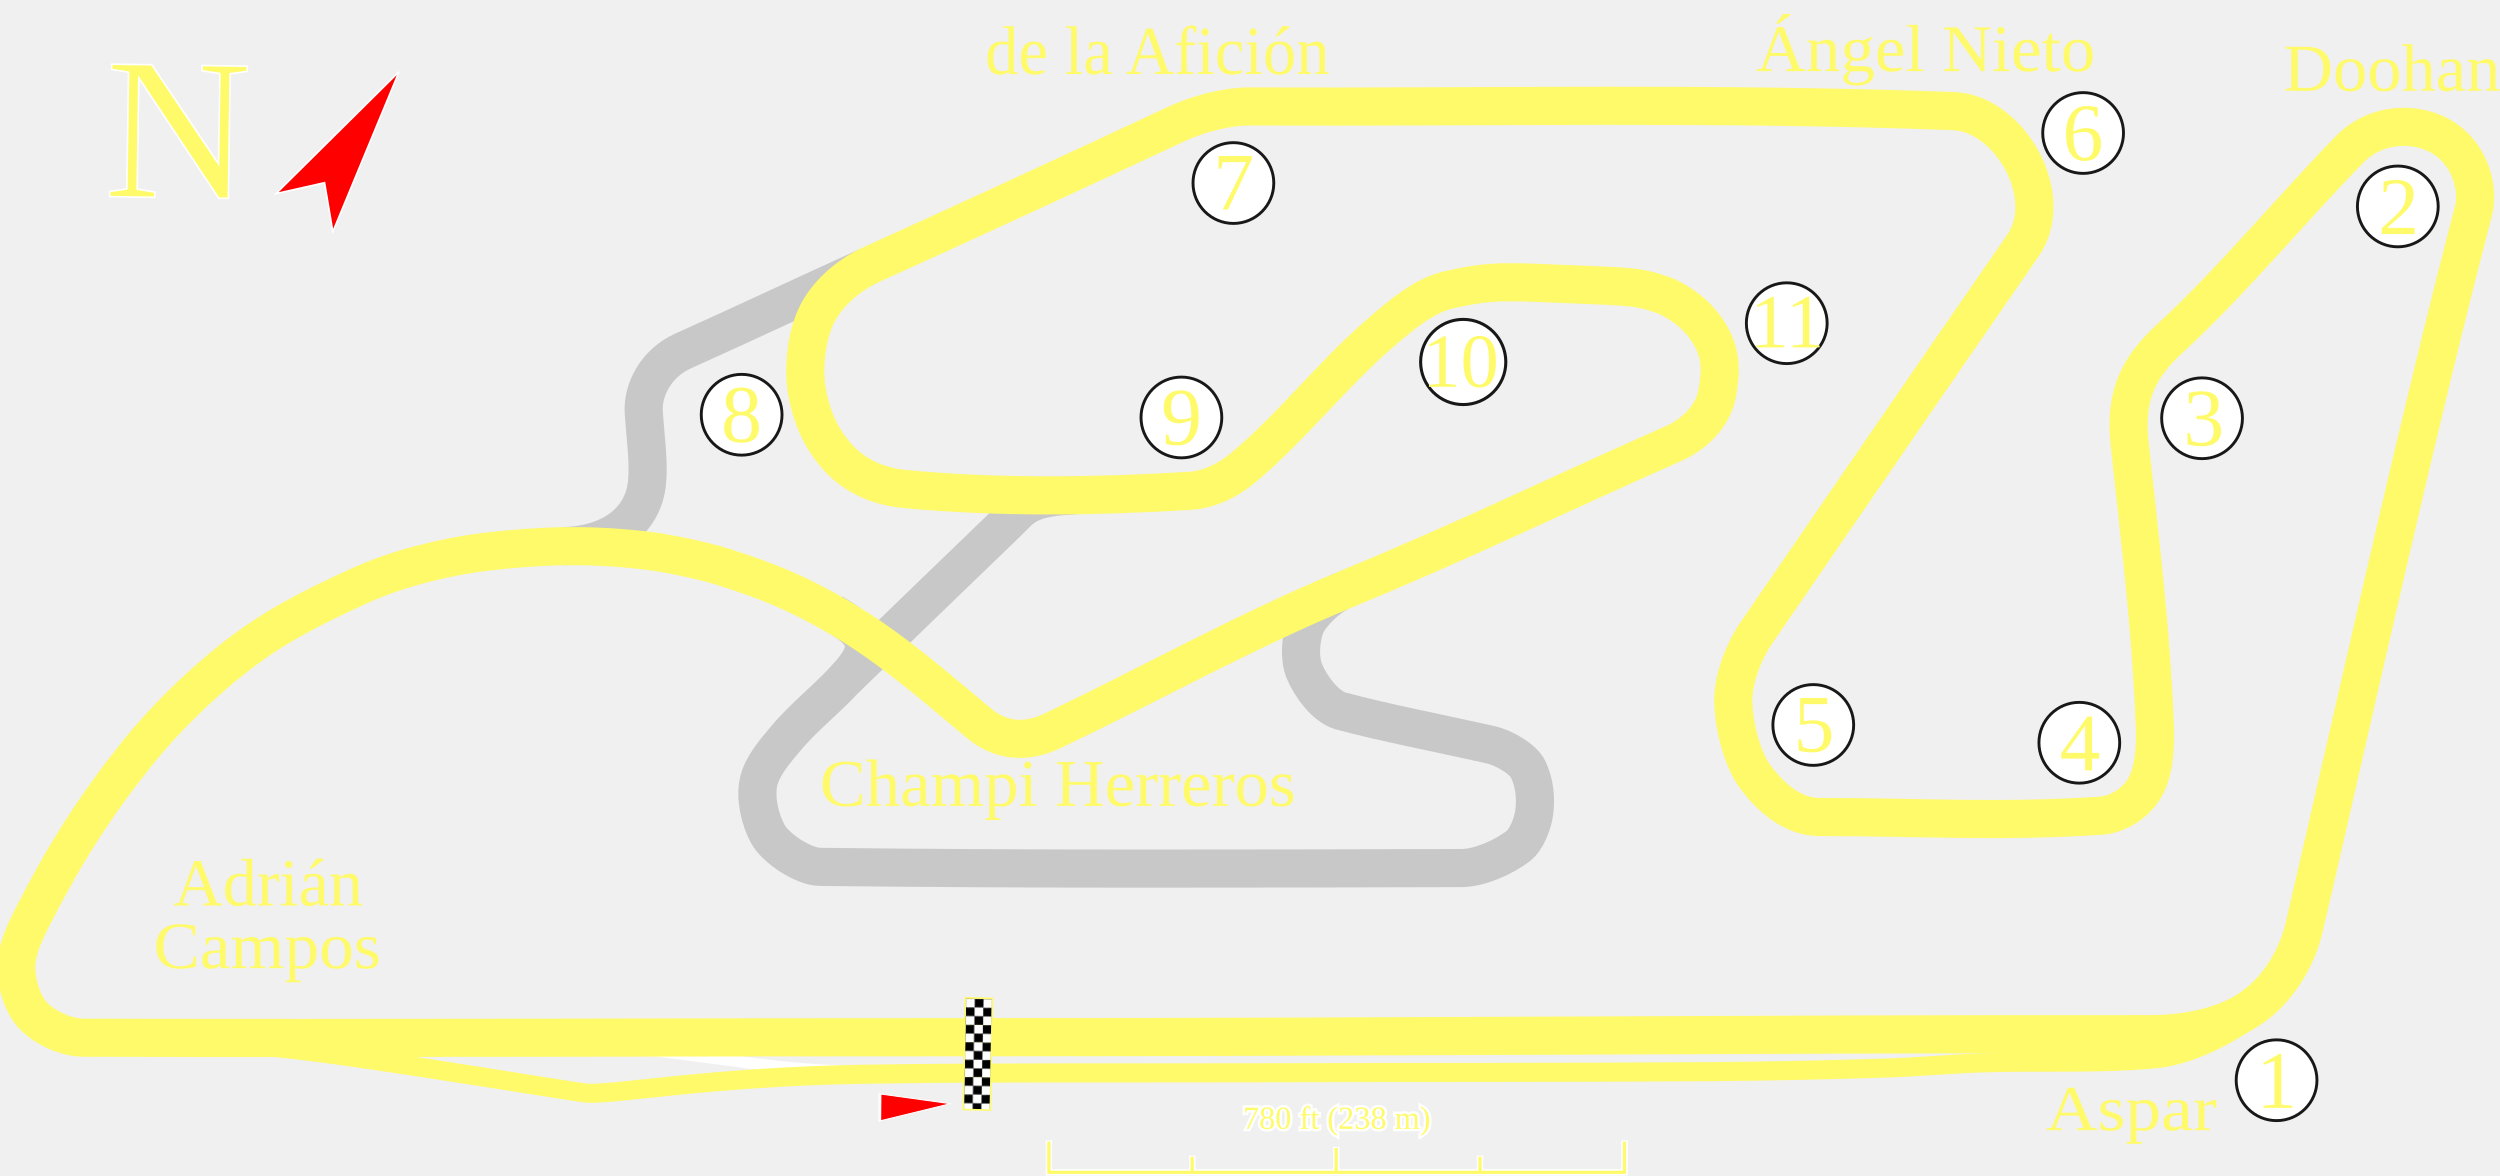
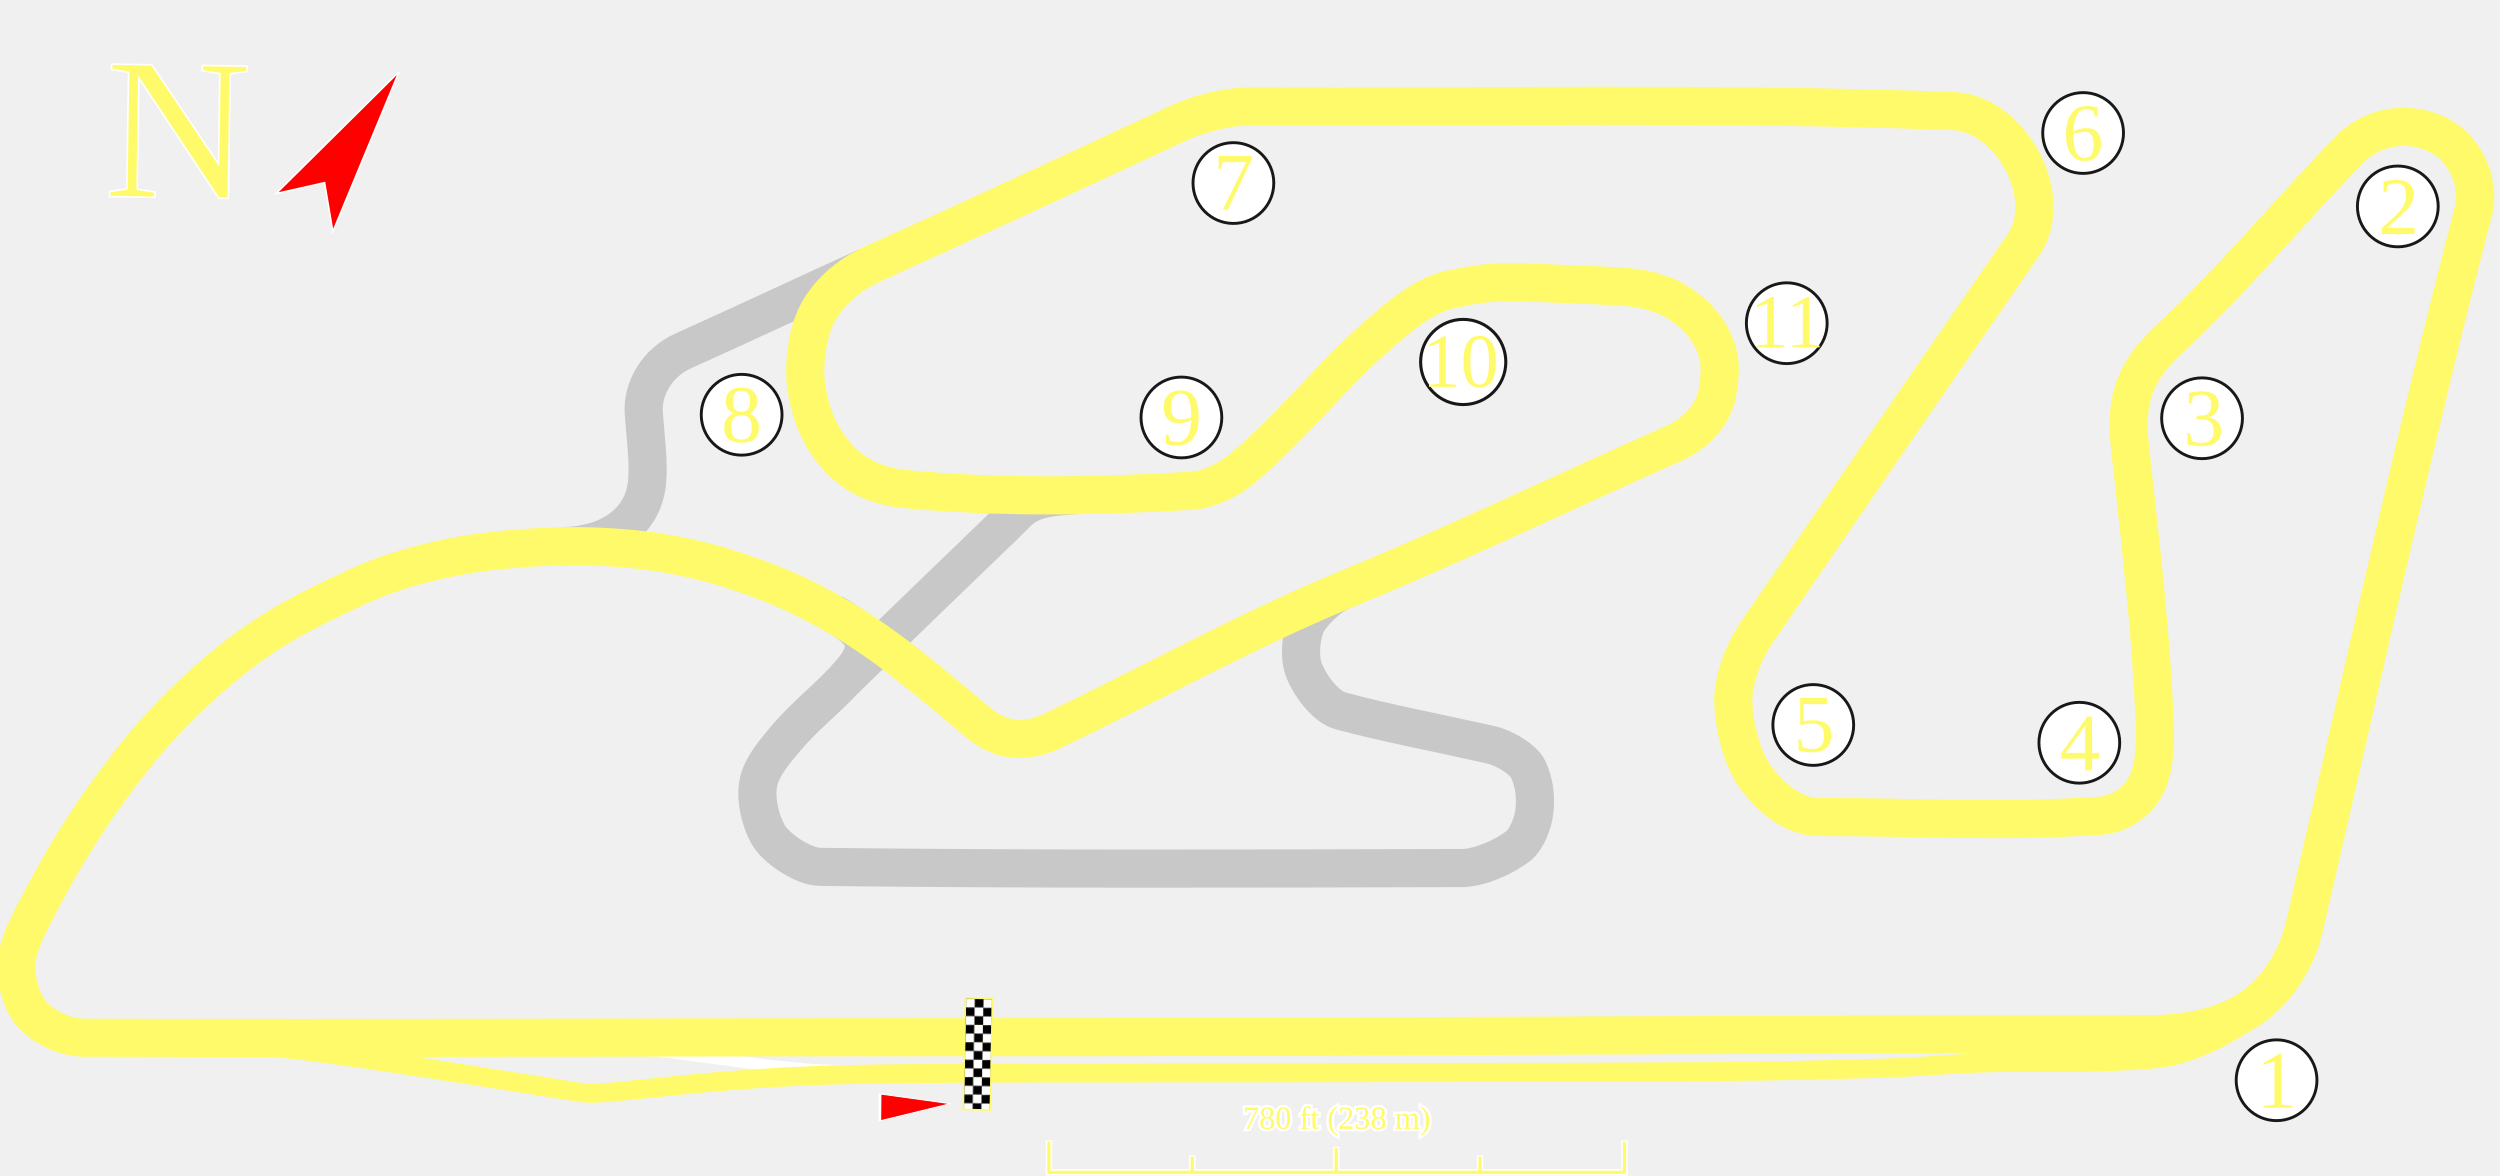
<svg xmlns="http://www.w3.org/2000/svg" xmlns:xlink="http://www.w3.org/1999/xlink" width="1966.237" height="924.569" id="svg2383" version="1.0">
  <defs id="defs2385">
    <clipPath clipPathUnits="userSpaceOnUse" id="clipPath3490-7">
      <rect style="fill:#006a00;fill-opacity:1;fill-rule:nonzero;stroke:none" id="rect3492-1" width="1511.787" height="1003.748" x="683.14" y="104.104" transform="matrix(-0.7183395,0.6956928,-0.6956928,-0.7183395,0,0)" />
    </clipPath>
    <pattern patternUnits="userSpaceOnUse" width="10.794" height="10.774" patternTransform="matrix(-0.5630234,-0.534067,0.534067,-0.5630234,1593.725,910.5704)" id="pattern4256-2">
      <g id="g4248-4" transform="matrix(0.5878912,6.0987118e-3,-6.0987118e-3,0.5878912,-595.3809,-720.7077)">
        <rect style="opacity:1;fill:black;fill-opacity:1;stroke:none;stroke-width:0.5;stroke-linecap:round;stroke-linejoin:round;stroke-miterlimit:4;stroke-dasharray:none;stroke-dashoffset:0;stroke-opacity:1" id="rect4250-5" width="18.173" height="18.096" x="1025.535" y="1215.281" />
        <rect style="opacity:1;fill:white;fill-opacity:1;stroke:none;stroke-width:0.5;stroke-linecap:round;stroke-linejoin:round;stroke-miterlimit:4;stroke-dasharray:none;stroke-dashoffset:0;stroke-opacity:1" id="rect4252-5" width="9.075" height="9.075" x="1025.535" y="1215.281" />
        <rect style="opacity:1;fill:white;fill-opacity:1;stroke:none;stroke-width:0.5;stroke-linecap:round;stroke-linejoin:round;stroke-miterlimit:4;stroke-dasharray:none;stroke-dashoffset:0;stroke-opacity:1" id="rect4254-1" width="9.075" height="9.075" x="1034.641" y="1224.344" />
      </g>
    </pattern>
    <pattern xlink:href="#pattern4256-2" id="pattern4264-8" patternTransform="matrix(-0.7760302,9.7935943e-4,-9.7935943e-4,-0.7760302,-1599.831,380.49)" />
    <clipPath clipPathUnits="userSpaceOnUse" id="clipPath3494-9">
      <rect style="fill:#006a00;fill-opacity:1;fill-rule:nonzero;stroke:none" id="rect3496-48" width="2168.193" height="1468.418" x="-4232.846" y="-2372.13" transform="matrix(-0.9472965,-0.3203582,0.9519016,-0.3064038,0,0)" />
    </clipPath>
    <clipPath clipPathUnits="userSpaceOnUse" id="clipPath9716">
      <path id="path9718" d="M 871.135,932.363 C 1314.876,1345.252 1758.616,1758.14 2202.356,2171.029 2375.779,1984.647 2549.202,1798.266 2722.625,1611.884 2278.885,1198.996 1835.145,786.108 1391.405,373.219 1217.982,559.601 1044.559,745.982 871.135,932.363 Z" style="fill:#6a6a6a;fill-opacity:1;fill-rule:nonzero;stroke:#010101;stroke-width:0.943;stroke-linecap:round;stroke-linejoin:round;stroke-miterlimit:4;stroke-dasharray:none;stroke-dashoffset:0;stroke-opacity:1" />
    </clipPath>
  </defs>
  <g id="layer1" transform="translate(-572.7607,-933.5801)">
    <path id="path3194" d="m 2332.733,1732.948 c -21.191,14.036 -42.467,28.615 -68.219,30.976 -44.941,4.119 -90.835,1.624 -136.224,3.172 -24.642,0.84 -49.225,3.2 -73.867,3.993 -46.278,1.49 -92.59,2.513 -138.895,2.857 -122.336,0.909 -244.686,0.524 -367.028,0.901 -99.802,0.307 -200.608,0.292 -299.404,1.153 -76.453,0.666 -153.942,-20.92 -228.98,-19.927" style="fill:none;stroke:#ffffff;stroke-width:8.902;stroke-linecap:butt;stroke-linejoin:round;stroke-miterlimit:4;stroke-dasharray:none;stroke-opacity:1" />
    <path id="path3186" d="m 1015.708,1363.209 c 0,0 0,0 0,0 37.956,-1.151 62.605,-19.939 65.86,-49.411 1.815,-16.436 -1.297,-37.09 -2.505,-55.763 -1.179,-18.233 10.049,-39.052 30.971,-48.445 54.184,-24.327 93.915,-43.355 144.671,-66.277" style="fill:none;stroke:#ffffff;stroke-width:21.619;stroke-linecap:butt;stroke-linejoin:round;stroke-miterlimit:4;stroke-dasharray:none;stroke-opacity:1" />
    <path id="path3188" d="m 1240.869,1424.281 c 33.333,19.217 67.043,49.156 102.091,78.339 14.148,11.781 33.642,17.202 57.486,5.824 74.694,-35.644 154.252,-78.776 228.269,-110.262" style="fill:none;stroke:#ffffff;stroke-width:21.619;stroke-linecap:butt;stroke-linejoin:round;stroke-miterlimit:4;stroke-dasharray:none;stroke-opacity:1" />
    <path id="path3190" d="m 1419.8,1323.036 c -40.123,1.72 -42.286,9.378 -55.931,22.501 -40.094,38.559 -83.569,80.652 -126.542,122.309" style="fill:none;stroke:#ffffff;stroke-width:21.619;stroke-linecap:butt;stroke-linejoin:round;stroke-miterlimit:4;stroke-dasharray:none;stroke-opacity:1" />
    <path style="fill:none;stroke:#c8c8c8;stroke-width:30;stroke-linecap:butt;stroke-linejoin:round;stroke-miterlimit:4;stroke-dasharray:none;stroke-opacity:1" d="m 1254.705,1143.314 c -50.756,22.922 -90.487,41.95 -144.671,66.277 -20.922,9.393 -32.15,30.212 -30.971,48.445 1.208,18.673 4.32,39.326 2.505,55.763 -3.255,29.472 -27.904,48.259 -65.86,49.411 0,0 0,0 0,0" id="path3178" />
    <path style="fill:none;stroke:#c8c8c8;stroke-width:30;stroke-linecap:butt;stroke-linejoin:round;stroke-miterlimit:4;stroke-dasharray:none;stroke-opacity:1" d="m 1419.8,1323.036 c -40.123,1.72 -42.286,9.378 -55.931,22.501 -40.094,38.559 -83.569,80.652 -126.542,122.309" id="path3182" />
    <path style="fill:none;stroke:#c8c8c8;stroke-width:30;stroke-linecap:butt;stroke-linejoin:round;stroke-miterlimit:4;stroke-dasharray:none;stroke-opacity:1" d="m 1628.002,1398.478 c -10.263,4.145 -25.082,18.271 -28.639,27.813 -3.741,10.034 -4.906,24.949 -0.7,35.233 4.701,11.496 16.551,27.96 28.697,31.235 34.909,9.416 74.6,16.875 118.073,26.639 9.515,2.137 25.531,10.973 29.421,19.621 4.688,10.422 5.97,21.196 4.688,32.729 -0.984,8.854 -5.951,22.084 -12.763,27.307 -10.979,8.417 -29.875,17.206 -44.722,17.244 -174.552,0.453 -333.902,1.046 -504.286,-0.923 -13.377,-0.155 -35.024,-14.636 -41.139,-25.882 -6.224,-11.447 -9.931,-27.798 -7.341,-40.518 2.579,-12.669 13.086,-24.61 21.919,-35.108 15.706,-18.667 36.152,-33.706 51.695,-52.386 18.51,-22.245 7.582,-32.475 -15.383,-45.802" id="path2406" />
    <path style="fill:none;stroke:#fffa69;stroke-width:15;stroke-linecap:butt;stroke-linejoin:round;stroke-miterlimit:4;stroke-dasharray:none;stroke-opacity:1" d="m 770.474,1756.322 c 37.519,-0.496 244.478,34.916 263.256,36.936 18.778,2.02 96.496,-12.792 217.846,-14.777 98.787,-1.615 199.603,-0.845 299.404,-1.153 122.343,-0.377 244.692,0.012 367.028,-0.901 46.305,-0.344 92.617,-1.367 138.895,-2.857 24.642,-0.793 49.226,-3.153 73.867,-3.993 45.389,-1.548 91.283,0.947 136.224,-3.172 25.752,-2.361 52.386,-15.702 73.578,-29.738" id="path3184" />
    <g style="display:inline;enable-background:new" id="g3227" transform="matrix(1.271727,0,0,1.271727,-114.7073,-19.79135)">
      <path id="path3225" style="fill:none;stroke:#ffffff;stroke-width:4;stroke-linecap:butt;stroke-linejoin:miter;stroke-miterlimit:4;stroke-dasharray:none;stroke-opacity:1" d="m 1545.25,1454.947 0,19.738 -356,0 0,-19.738 m 266.66,9.391 0,10.347 m -178,-10.347 0,10.347 m 89.05,-15.801 0,15.757" />
      <path d="m 1545.25,1455.702 0,18.983 -356,0 0,-18.983 m 266.66,9.391 0,9.592 m -178,-9.592 0,9.592 m 89.05,-15.046 0,15.002" style="fill:none;stroke:#fffa69;stroke-width:2;stroke-linecap:butt;stroke-linejoin:miter;stroke-miterlimit:4;stroke-dasharray:none;stroke-opacity:1" id="path2423" />
      <use x="0" y="0" xlink:href="#text2441" id="use3370" style="stroke:#ffffff;stroke-width:3;stroke-miterlimit:4;stroke-dasharray:none;stroke-opacity:1" width="744.094" height="1052.362" />
      <text id="text2441" y="1447.795" x="1309.232" style="font-style:normal;font-weight:normal;line-height:0%;font-family:'Times New Roman';writing-mode:lr-tb;fill:#fffa69;fill-opacity:1" xml:space="preserve">
        <tspan y="1447.795" x="1309.232" id="tspan2443" style="font-size:20px;line-height:1.25">780 ft (238 m)</tspan>
      </text>
    </g>
    <g id="g3483" transform="translate(-174.3137,8.107612)">
      <text transform="rotate(0.8561019)" id="text3180" y="1067.555" x="844.806" style="font-style:normal;font-weight:normal;line-height:0%;font-family:'Times New Roman';fill:#fffa69;fill-opacity:1;stroke:#ffffff;stroke-width:1.272px;stroke-linecap:butt;stroke-linejoin:miter;stroke-opacity:1" xml:space="preserve">
        <tspan y="1067.555" x="844.806" id="tspan3182" style="font-size:159.161px;line-height:1.25;stroke-width:1.272">N</tspan>
      </text>
      <path id="path2745" d="m 1060.942,981.848 -52.093,125.839 -6.514,-38.539 -38.136,8.564 96.743,-95.864 z" style="fill:#ff0000;fill-opacity:1;fill-rule:nonzero;stroke:#ffffff;stroke-width:1.272;stroke-linecap:round;stroke-linejoin:miter;stroke-miterlimit:4;stroke-dasharray:none;stroke-dashoffset:0;stroke-opacity:1" />
    </g>
    <g id="g3566" transform="matrix(1.148202,0,0,1.148202,90.4212,246.2985)">
      <circle transform="matrix(0.9438775,0,0,0.9438775,1288.97,-254.9688)" id="path3564" style="display:inline;overflow:visible;visibility:visible;fill:#ffffff;fill-opacity:1;fill-rule:nonzero;stroke:#181818;stroke-width:2.119;stroke-linecap:round;stroke-linejoin:round;stroke-miterlimit:4;stroke-dasharray:none;stroke-dashoffset:66;stroke-opacity:1;marker:none;enable-background:accumulate" cx="731.576" cy="1688.229" r="29.311" />
      <text id="text3450" y="1357.435" x="1965.626" style="font-style:normal;font-weight:normal;line-height:0%;font-family:'Times New Roman';writing-mode:lr-tb;fill:#fffa69;fill-opacity:1;stroke:none" xml:space="preserve">
        <tspan y="1357.435" x="1965.626" id="tspan3452" style="font-size:56px;line-height:1.25">1</tspan>
      </text>
    </g>
    <g id="g3559" transform="matrix(1.148202,0,0,1.148202,178.0165,101.6533)">
      <circle transform="matrix(0.9438775,0,0,0.9438775,1295.725,-727.5324)" id="path3557" style="display:inline;overflow:visible;visibility:visible;fill:#ffffff;fill-opacity:1;fill-rule:nonzero;stroke:#181818;stroke-width:2.119;stroke-linecap:round;stroke-linejoin:round;stroke-miterlimit:4;stroke-dasharray:none;stroke-dashoffset:66;stroke-opacity:1;marker:none;enable-background:accumulate" cx="731.576" cy="1688.229" r="29.311" />
      <text id="text3454" y="884.871" x="1972.804" style="font-style:normal;font-weight:normal;line-height:0%;font-family:'Times New Roman';writing-mode:lr-tb;fill:#fffa69;fill-opacity:1;stroke:none" xml:space="preserve">
        <tspan y="884.871" x="1972.804" id="tspan3456" style="font-size:56px;line-height:1.25">2</tspan>
      </text>
    </g>
    <g id="g3552" transform="matrix(1.148202,0,0,1.148202,128.91,97.61459)">
      <circle transform="matrix(0.9438775,0,0,0.9438775,1204.403,-578.916)" id="path3550" style="display:inline;overflow:visible;visibility:visible;fill:#ffffff;fill-opacity:1;fill-rule:nonzero;stroke:#181818;stroke-width:2.119;stroke-linecap:round;stroke-linejoin:round;stroke-miterlimit:4;stroke-dasharray:none;stroke-dashoffset:66;stroke-opacity:1;marker:none;enable-background:accumulate" cx="731.576" cy="1688.229" r="29.311" />
      <text id="text3458" y="1033.16" x="1882.111" style="font-style:normal;font-weight:normal;line-height:0%;font-family:'Times New Roman';writing-mode:lr-tb;fill:#fffa69;fill-opacity:1;stroke:none" xml:space="preserve">
        <tspan y="1033.16" x="1882.111" id="tspan3460" style="font-size:56px;line-height:1.25">3</tspan>
      </text>
    </g>
    <g id="g3545" transform="matrix(1.148202,0,0,1.148202,47.01081,105.8631)">
      <circle transform="matrix(0.9438775,0,0,0.9438775,1191.668,-363.8379)" id="path3543" style="display:inline;overflow:visible;visibility:visible;fill:#ffffff;fill-opacity:1;fill-rule:nonzero;stroke:#181818;stroke-width:2.119;stroke-linecap:round;stroke-linejoin:round;stroke-miterlimit:4;stroke-dasharray:none;stroke-dashoffset:66;stroke-opacity:1;marker:none;enable-background:accumulate" cx="731.576" cy="1688.229" r="29.311" />
      <text id="text3462" y="1248.566" x="1868.72" style="font-style:normal;font-weight:normal;line-height:0%;font-family:'Times New Roman';writing-mode:lr-tb;fill:#fffa69;fill-opacity:1;stroke:none" xml:space="preserve">
        <tspan y="1248.566" x="1868.72" id="tspan3464" style="font-size:56px;line-height:1.25">4</tspan>
      </text>
    </g>
    <g id="g3538" transform="matrix(1.148202,0,0,1.148202,36.91439,70.4734)">
      <circle transform="matrix(0.9438775,0,0,0.9438775,1018.223,-345.1814)" id="path3536" style="display:inline;overflow:visible;visibility:visible;fill:#ffffff;fill-opacity:1;fill-rule:nonzero;stroke:#181818;stroke-width:2.119;stroke-linecap:round;stroke-linejoin:round;stroke-miterlimit:4;stroke-dasharray:none;stroke-dashoffset:66;stroke-opacity:1;marker:none;enable-background:accumulate" cx="731.576" cy="1688.229" r="29.311" />
      <text id="text3466" y="1266.511" x="1695.247" style="font-style:normal;font-weight:normal;line-height:0%;font-family:'Times New Roman';writing-mode:lr-tb;fill:#fffa69;fill-opacity:1;stroke:none" xml:space="preserve">
        <tspan y="1266.511" x="1695.247" id="tspan3468" style="font-size:56px;line-height:1.25">5</tspan>
      </text>
    </g>
    <g id="g3531" transform="matrix(1.148202,0,0,1.148202,241.549,-18.2911)">
      <circle transform="matrix(0.9438775,0,0,0.9438775,1024.834,-673.3679)" id="path3529" style="display:inline;overflow:visible;visibility:visible;fill:#ffffff;fill-opacity:1;fill-rule:nonzero;stroke:#181818;stroke-width:2.119;stroke-linecap:round;stroke-linejoin:round;stroke-miterlimit:4;stroke-dasharray:none;stroke-dashoffset:66;stroke-opacity:1;marker:none;enable-background:accumulate" cx="731.576" cy="1688.229" r="29.311" />
      <text id="text3470" y="938.708" x="1701.229" style="font-style:normal;font-weight:normal;line-height:0%;font-family:'Times New Roman';writing-mode:lr-tb;fill:#fffa69;fill-opacity:1;stroke:none" xml:space="preserve">
        <tspan y="938.708" x="1701.229" id="tspan3472" style="font-size:56px;line-height:1.25">6</tspan>
      </text>
    </g>
    <g id="g3524" transform="matrix(1.148202,0,0,1.148202,279.6927,-317.3558)">
      <circle transform="matrix(0.9438775,0,0,0.9438775,409.5747,-378.625)" id="path3522" style="display:inline;overflow:visible;visibility:visible;fill:#ffffff;fill-opacity:1;fill-rule:nonzero;stroke:#181818;stroke-width:2.119;stroke-linecap:round;stroke-linejoin:round;stroke-miterlimit:4;stroke-dasharray:none;stroke-dashoffset:66;stroke-opacity:1;marker:none;enable-background:accumulate" cx="731.576" cy="1688.229" r="29.311" />
      <text id="text3474" y="1233.013" x="1086.298" style="font-style:normal;font-weight:normal;line-height:0%;font-family:'Times New Roman';writing-mode:lr-tb;fill:#fffa69;fill-opacity:1;stroke:none" xml:space="preserve">
        <tspan y="1233.013" x="1086.298" id="tspan3476" style="font-size:56px;line-height:1.25">7</tspan>
      </text>
    </g>
    <g id="g3517" transform="matrix(1.148202,0,0,1.148202,-318.9445,-103.025)">
      <circle transform="matrix(0.9438775,0,0,0.9438775,594.1018,-406.5789)" id="path3515" style="display:inline;overflow:visible;visibility:visible;fill:#ffffff;fill-opacity:1;fill-rule:nonzero;stroke:#181818;stroke-width:2.119;stroke-linecap:round;stroke-linejoin:round;stroke-miterlimit:4;stroke-dasharray:none;stroke-dashoffset:66;stroke-opacity:1;marker:none;enable-background:accumulate" cx="731.576" cy="1688.229" r="29.311" />
      <text id="text3478" y="1205.497" x="1270.538" style="font-style:normal;font-weight:normal;line-height:0%;font-family:'Times New Roman';writing-mode:lr-tb;fill:#fffa69;fill-opacity:1;stroke:none" xml:space="preserve">
        <tspan y="1205.497" x="1270.538" id="tspan3480" style="font-size:56px;line-height:1.25">8</tspan>
      </text>
    </g>
    <g id="g3510" transform="matrix(1.148202,0,0,1.148202,-266.8351,11.69166)">
      <circle transform="matrix(0.9438775,0,0,0.9438775,849.9459,-504.626)" id="path3508" style="display:inline;overflow:visible;visibility:visible;fill:#ffffff;fill-opacity:1;fill-rule:nonzero;stroke:#181818;stroke-width:2.119;stroke-linecap:round;stroke-linejoin:round;stroke-miterlimit:4;stroke-dasharray:none;stroke-dashoffset:66;stroke-opacity:1;marker:none;enable-background:accumulate" cx="731.576" cy="1688.229" r="29.311" />
      <text id="text3482" y="1107.395" x="1526.56" style="font-style:normal;font-weight:normal;line-height:0%;font-family:'Times New Roman';writing-mode:lr-tb;fill:#fffa69;fill-opacity:1;stroke:none" xml:space="preserve">
        <tspan y="1107.395" x="1526.56" id="tspan3484" style="font-size:56px;line-height:1.25">9</tspan>
      </text>
    </g>
    <g id="g3470" transform="matrix(0.902868,0,0,0.902868,157.3059,118.5085)">
      <circle id="path3501" style="display:inline;overflow:visible;visibility:visible;fill:#ffffff;fill-opacity:1;fill-rule:nonzero;stroke:#181818;stroke-width:2.682;stroke-linecap:round;stroke-linejoin:round;stroke-miterlimit:4;stroke-dasharray:none;stroke-dashoffset:66;stroke-opacity:1;marker:none;enable-background:accumulate" cx="1734.773" cy="1218.084" r="37.104" />
      <text id="text3486" y="1239.695" x="1699.129" style="font-style:normal;font-weight:normal;line-height:0%;font-family:'Times New Roman';writing-mode:lr-tb;fill:#fffa69;fill-opacity:1;stroke:none" xml:space="preserve">
        <tspan y="1239.695" x="1699.129" id="tspan3488" style="font-size:66.649px;line-height:1.25">10</tspan>
      </text>
    </g>
    <g id="g3478" transform="matrix(0.902868,0,0,0.902868,303.1626,89.49285)">
      <circle id="path3494" style="display:inline;overflow:visible;visibility:visible;fill:#ffffff;fill-opacity:1;fill-rule:nonzero;stroke:#181818;stroke-width:2.543;stroke-linecap:round;stroke-linejoin:round;stroke-miterlimit:4;stroke-dasharray:none;stroke-dashoffset:66;stroke-opacity:1;marker:none;enable-background:accumulate" cx="1855.056" cy="1216.443" r="35.183" />
      <text id="text3490" y="1237.534" x="1823.32" style="font-style:normal;font-weight:normal;line-height:0%;font-family:'Times New Roman';writing-mode:lr-tb;fill:#fffa69;fill-opacity:1;stroke:none" xml:space="preserve">
        <tspan y="1237.534" x="1823.32" id="tspan3492" style="font-size:66.818px;line-height:1.25">11</tspan>
      </text>
    </g>
    <path id="path3573" style="fill:none;stroke:#fffa69;stroke-width:30;stroke-linecap:butt;stroke-linejoin:round;stroke-miterlimit:4;stroke-dasharray:none;stroke-opacity:1" d="m 1628.358,1398.33 c -74.339,30.71 -153.22,74.47 -227.913,110.114 -23.843,11.378 -43.338,5.957 -57.486,-5.824 -35.047,-29.183 -68.795,-59.059 -108.764,-82.639 -35.449,-20.914 -59.881,-30.053 -92.317,-40.428 -15.928,-5.095 -43.692,-10.876 -60.335,-12.877 -44.062,-5.299 -82.761,-4.351 -126.965,0.909 -32.199,3.832 -70.278,13.474 -99.869,27.052 -40.617,18.637 -68.181,32.963 -98.803,57.135 -27.424,21.648 -55.039,49.107 -74.638,73.572 -33.78,42.166 -57.038,78.832 -81.825,127.297 -6.874,13.44 -14.57,28.967 -13.923,43.528 0.556,12.519 5.352,28.221 13.855,36.738 9.319,9.335 25.329,16.774 39.611,16.818 231.552,0.7 469.183,-0.48 703.774,-0.4 307.41,0.104 614.57,-2.632 921.54,-2.38 23.594,0.019 55.005,-4.474 77.959,-19.794 22.955,-15.32 37.453,-41.466 42.652,-63.874 41.952,-180.829 88.758,-393.784 133.172,-563.612 4.72,-18.046 -2.748,-43.927 -22.79,-57.13 -20.042,-13.203 -52.658,-13.728 -74.479,8.469 -42.03,42.752 -93.758,105.089 -140.932,148.323 -24.366,22.331 -36.359,43.898 -32.211,82.748 8.377,78.46 16.805,145.034 19.82,221.717 0.521,13.239 0.404,33.926 -7.293,48.247 -7.697,14.321 -22.976,22.277 -35.268,23.093 -78.624,5.222 -145.449,0.994 -221.442,1.002 -20.527,0 -37.999,-15.113 -50.34,-31.74 -10.459,-14.091 -16.624,-40.505 -17.175,-57.819 -0.46,-14.438 5.257,-36.511 18.908,-56.371 74.619,-108.555 132.781,-193.533 208.893,-303.434 26.933,-38.89 -10.541,-104.103 -54.546,-105.792 -183.646,-7.046 -366.959,-2.869 -553.144,-3.668 -18.565,-0.08 -41.122,5.852 -57.956,13.729 -78.641,36.796 -160.186,74.504 -239.465,110.345 -18.51,8.368 -36.245,23.579 -44.411,41.632 -7.09,15.675 -9.941,39.865 -7.067,56.915 3.238,19.206 9.818,37.252 25.045,53.878 13.804,15.073 32.688,22.514 51.893,24.351 73.418,7.023 150.815,5.909 224.727,1.444 14.614,-0.883 29.59,-8.139 40.851,-17.485 38.55,-31.996 70.364,-73.595 108.583,-106.541 16.226,-13.988 34.432,-29.798 54.751,-34.258 34.846,-7.649 43.236,-6.248 103.727,-3.823 44.029,1.765 46.13,2.141 65.042,8.508 0,0 18.728,7.143 31.385,24.078 14.879,19.907 12.872,36 10.367,51.769 -3.34,21.022 -21.228,34.67 -34.042,40.33 -94.375,41.684 -163.321,75.733 -261.154,116.148 z" />
    <g style="display:inline;enable-background:new" transform="matrix(1.239874,1.071561,1.071561,-1.239874,-1340.104,1252.46)" id="g4801" clip-path="url(#clipPath9716)">
      <path clip-path="url(#clipPath3494-9)" transform="matrix(-0.358939,0.3679125,-1.115112,-1.087914,3587.072,1686.658)" d="m 1696.441,1398.425 -25.154,0.581 12.074,-22.074 z" id="path3463" style="display:inline;fill:#ff0000;fill-opacity:1;stroke:#ffffff;stroke-width:0.867;stroke-linecap:round;stroke-linejoin:miter;stroke-miterlimit:4;stroke-dasharray:none;stroke-dashoffset:0;stroke-opacity:1" />
      <rect clip-path="url(#clipPath3490-7)" ry="0" transform="rotate(-140.2424,-8.237438,66.22137)" y="376.017" x="-1620.884" height="53.589" width="13.041" id="rect3457" style="display:inline;fill:url(#pattern4264-8);fill-opacity:1;stroke:#fffa69;stroke-width:0.776;stroke-linecap:round;stroke-linejoin:round;stroke-miterlimit:4;stroke-dasharray:none;stroke-dashoffset:0;stroke-opacity:1" />
      <rect style="fill:url(#pattern4256-2);stroke:none" width="0" height="0" x="1593.725" y="910.57" id="rect4262" />
    </g>
-     <text xml:space="preserve" style="font-style:normal;font-weight:normal;font-size:53.333px;line-height:0%;font-family:'Times New Roman';-inkscape-font-specification:'Times New Roman';letter-spacing:0px;word-spacing:0px;fill:#fffa69;fill-opacity:1;stroke:none" x="2344.33" y="1015.412" id="text3143" transform="scale(1.010413,0.9896946)">
-       <tspan id="tspan3145" x="2344.33" y="1015.412" style="font-size:53.333px;line-height:1.25">Doohan</tspan>
-     </text>
-     <text xml:space="preserve" style="font-style:normal;font-weight:normal;font-size:53.333px;line-height:0%;font-family:'Times New Roman';-inkscape-font-specification:'Times New Roman';letter-spacing:0px;word-spacing:0px;fill:#fffa69;fill-opacity:1;stroke:none" x="1919.231" y="1007.354" id="text3147" transform="scale(1.018038,0.9822812)">
-       <tspan id="tspan3149" x="1919.231" y="1007.354" style="font-size:53.333px;line-height:1.25">Ángel Nieto</tspan>
-     </text>
-     <text xml:space="preserve" style="font-style:normal;font-weight:normal;font-size:53.333px;line-height:0%;font-family:'Times New Roman';-inkscape-font-specification:'Times New Roman';letter-spacing:0px;word-spacing:0px;fill:#fffa69;fill-opacity:1;stroke:none" x="1370.004" y="975.536" id="text3151" transform="scale(0.9836014,1.016672)">
-       <tspan id="tspan3153" x="1370.004" y="975.536" style="font-size:53.333px;line-height:1.25">de la Afición</tspan>
-     </text>
-     <text xml:space="preserve" style="font-style:normal;font-weight:normal;font-size:53.333px;line-height:0%;font-family:'Times New Roman';-inkscape-font-specification:'Times New Roman';letter-spacing:0px;word-spacing:0px;fill:#fffa69;fill-opacity:1;stroke:none" x="1199.585" y="1590.819" id="text3159" transform="scale(1.014964,0.9852564)">
-       <tspan id="tspan3161" x="1199.585" y="1590.819" style="font-size:53.333px;line-height:1.25">Champi Herreros</tspan>
-     </text>
-     <g id="g3451" transform="matrix(0.9221506,0,0,0.9221506,38.09815,131.0524)">
-       <text transform="scale(1.006939,0.9931085)" id="text3167" y="1653.938" x="722.684" style="font-style:normal;font-weight:normal;font-size:57.836px;line-height:0%;font-family:'Times New Roman';-inkscape-font-specification:'Times New Roman';letter-spacing:0px;word-spacing:0px;fill:#fffa69;fill-opacity:1;stroke:none" xml:space="preserve">
-         <tspan id="tspan3171" y="1653.938" x="722.684" style="font-size:57.836px;line-height:1.25">Adrián</tspan>
-       </text>
-       <text transform="scale(1.022636,0.9778655)" id="text3175" y="1734.388" x="694.996" style="font-style:normal;font-weight:normal;font-size:57.836px;line-height:0%;font-family:'Times New Roman';-inkscape-font-specification:'Times New Roman';letter-spacing:0px;word-spacing:0px;fill:#fffa69;fill-opacity:1;stroke:none" xml:space="preserve">
-         <tspan y="1734.388" x="694.996" id="tspan3177" style="font-size:57.836px;line-height:1.25">Campos</tspan>
-       </text>
-     </g>
-     <text xml:space="preserve" style="font-style:normal;font-weight:normal;font-size:53.333px;line-height:0%;font-family:'Times New Roman';-inkscape-font-specification:'Times New Roman';letter-spacing:0px;word-spacing:0px;fill:#fffa69;fill-opacity:1;stroke:none" x="2066.202" y="1924.363" id="text3139" transform="scale(1.055926,0.9470361)">
-       <tspan id="tspan3141" x="2066.202" y="1924.363" style="font-size:53.333px;line-height:1.25">Aspar</tspan>
-     </text>
  </g>
</svg>
